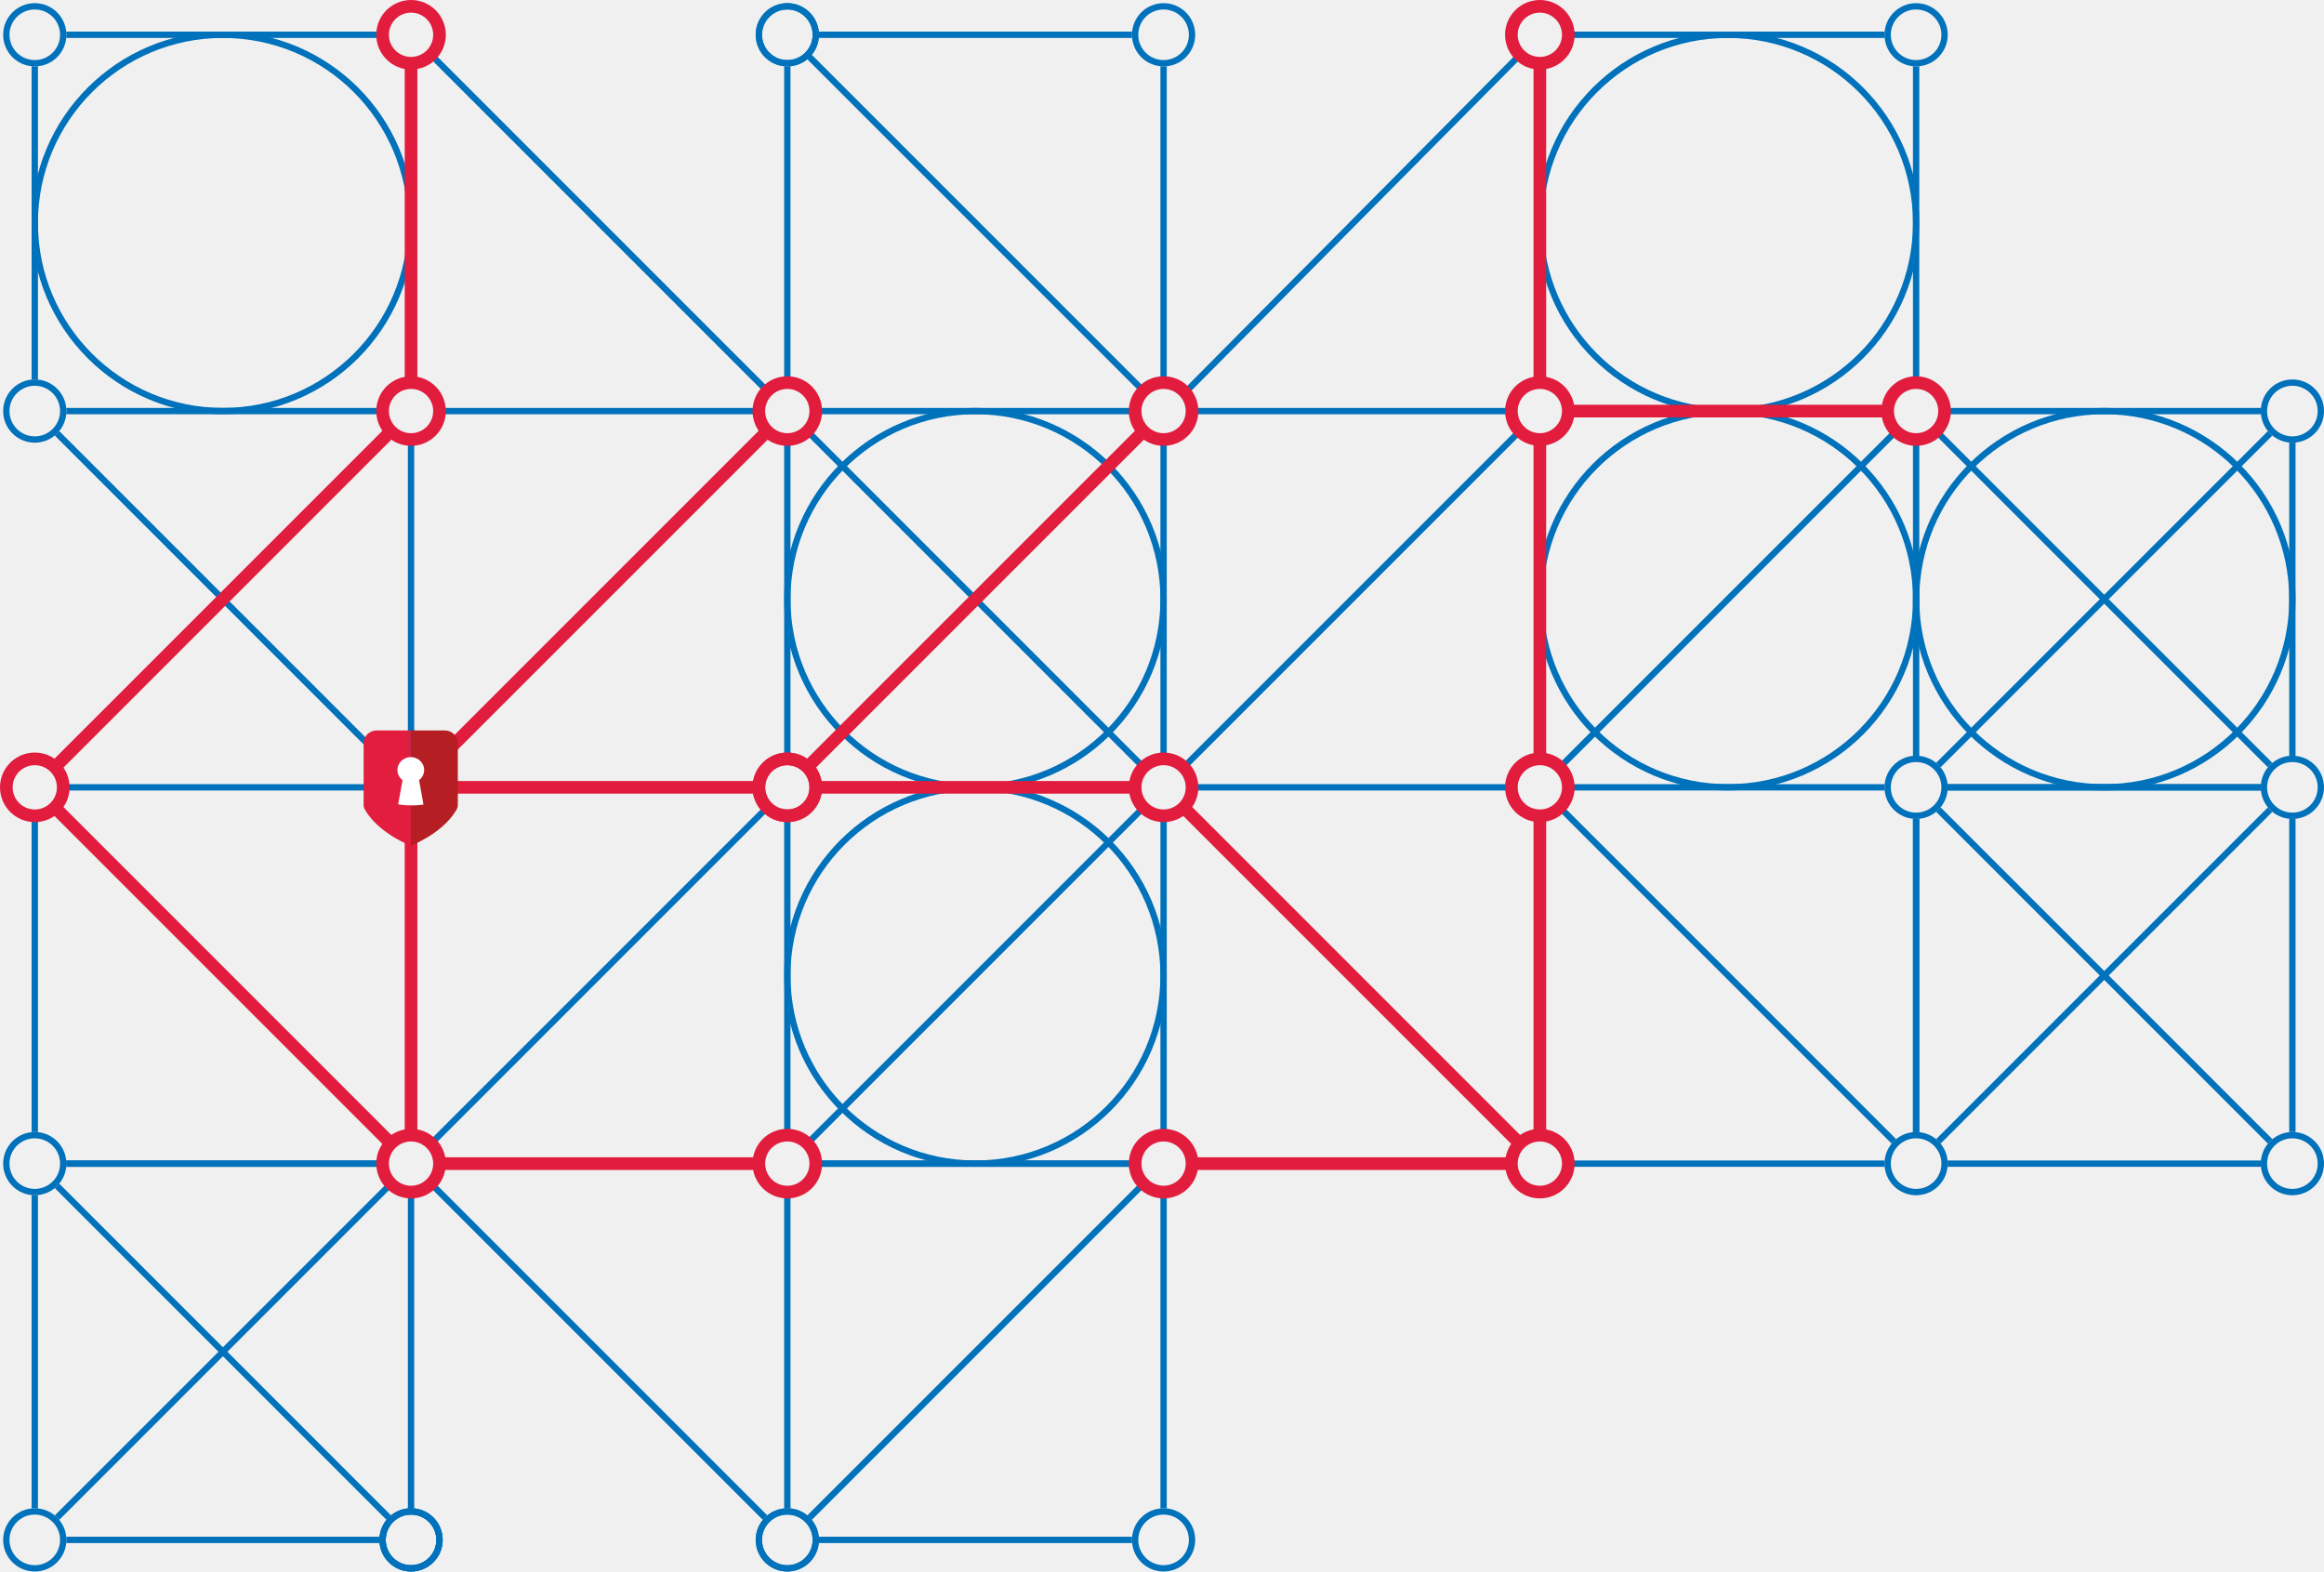
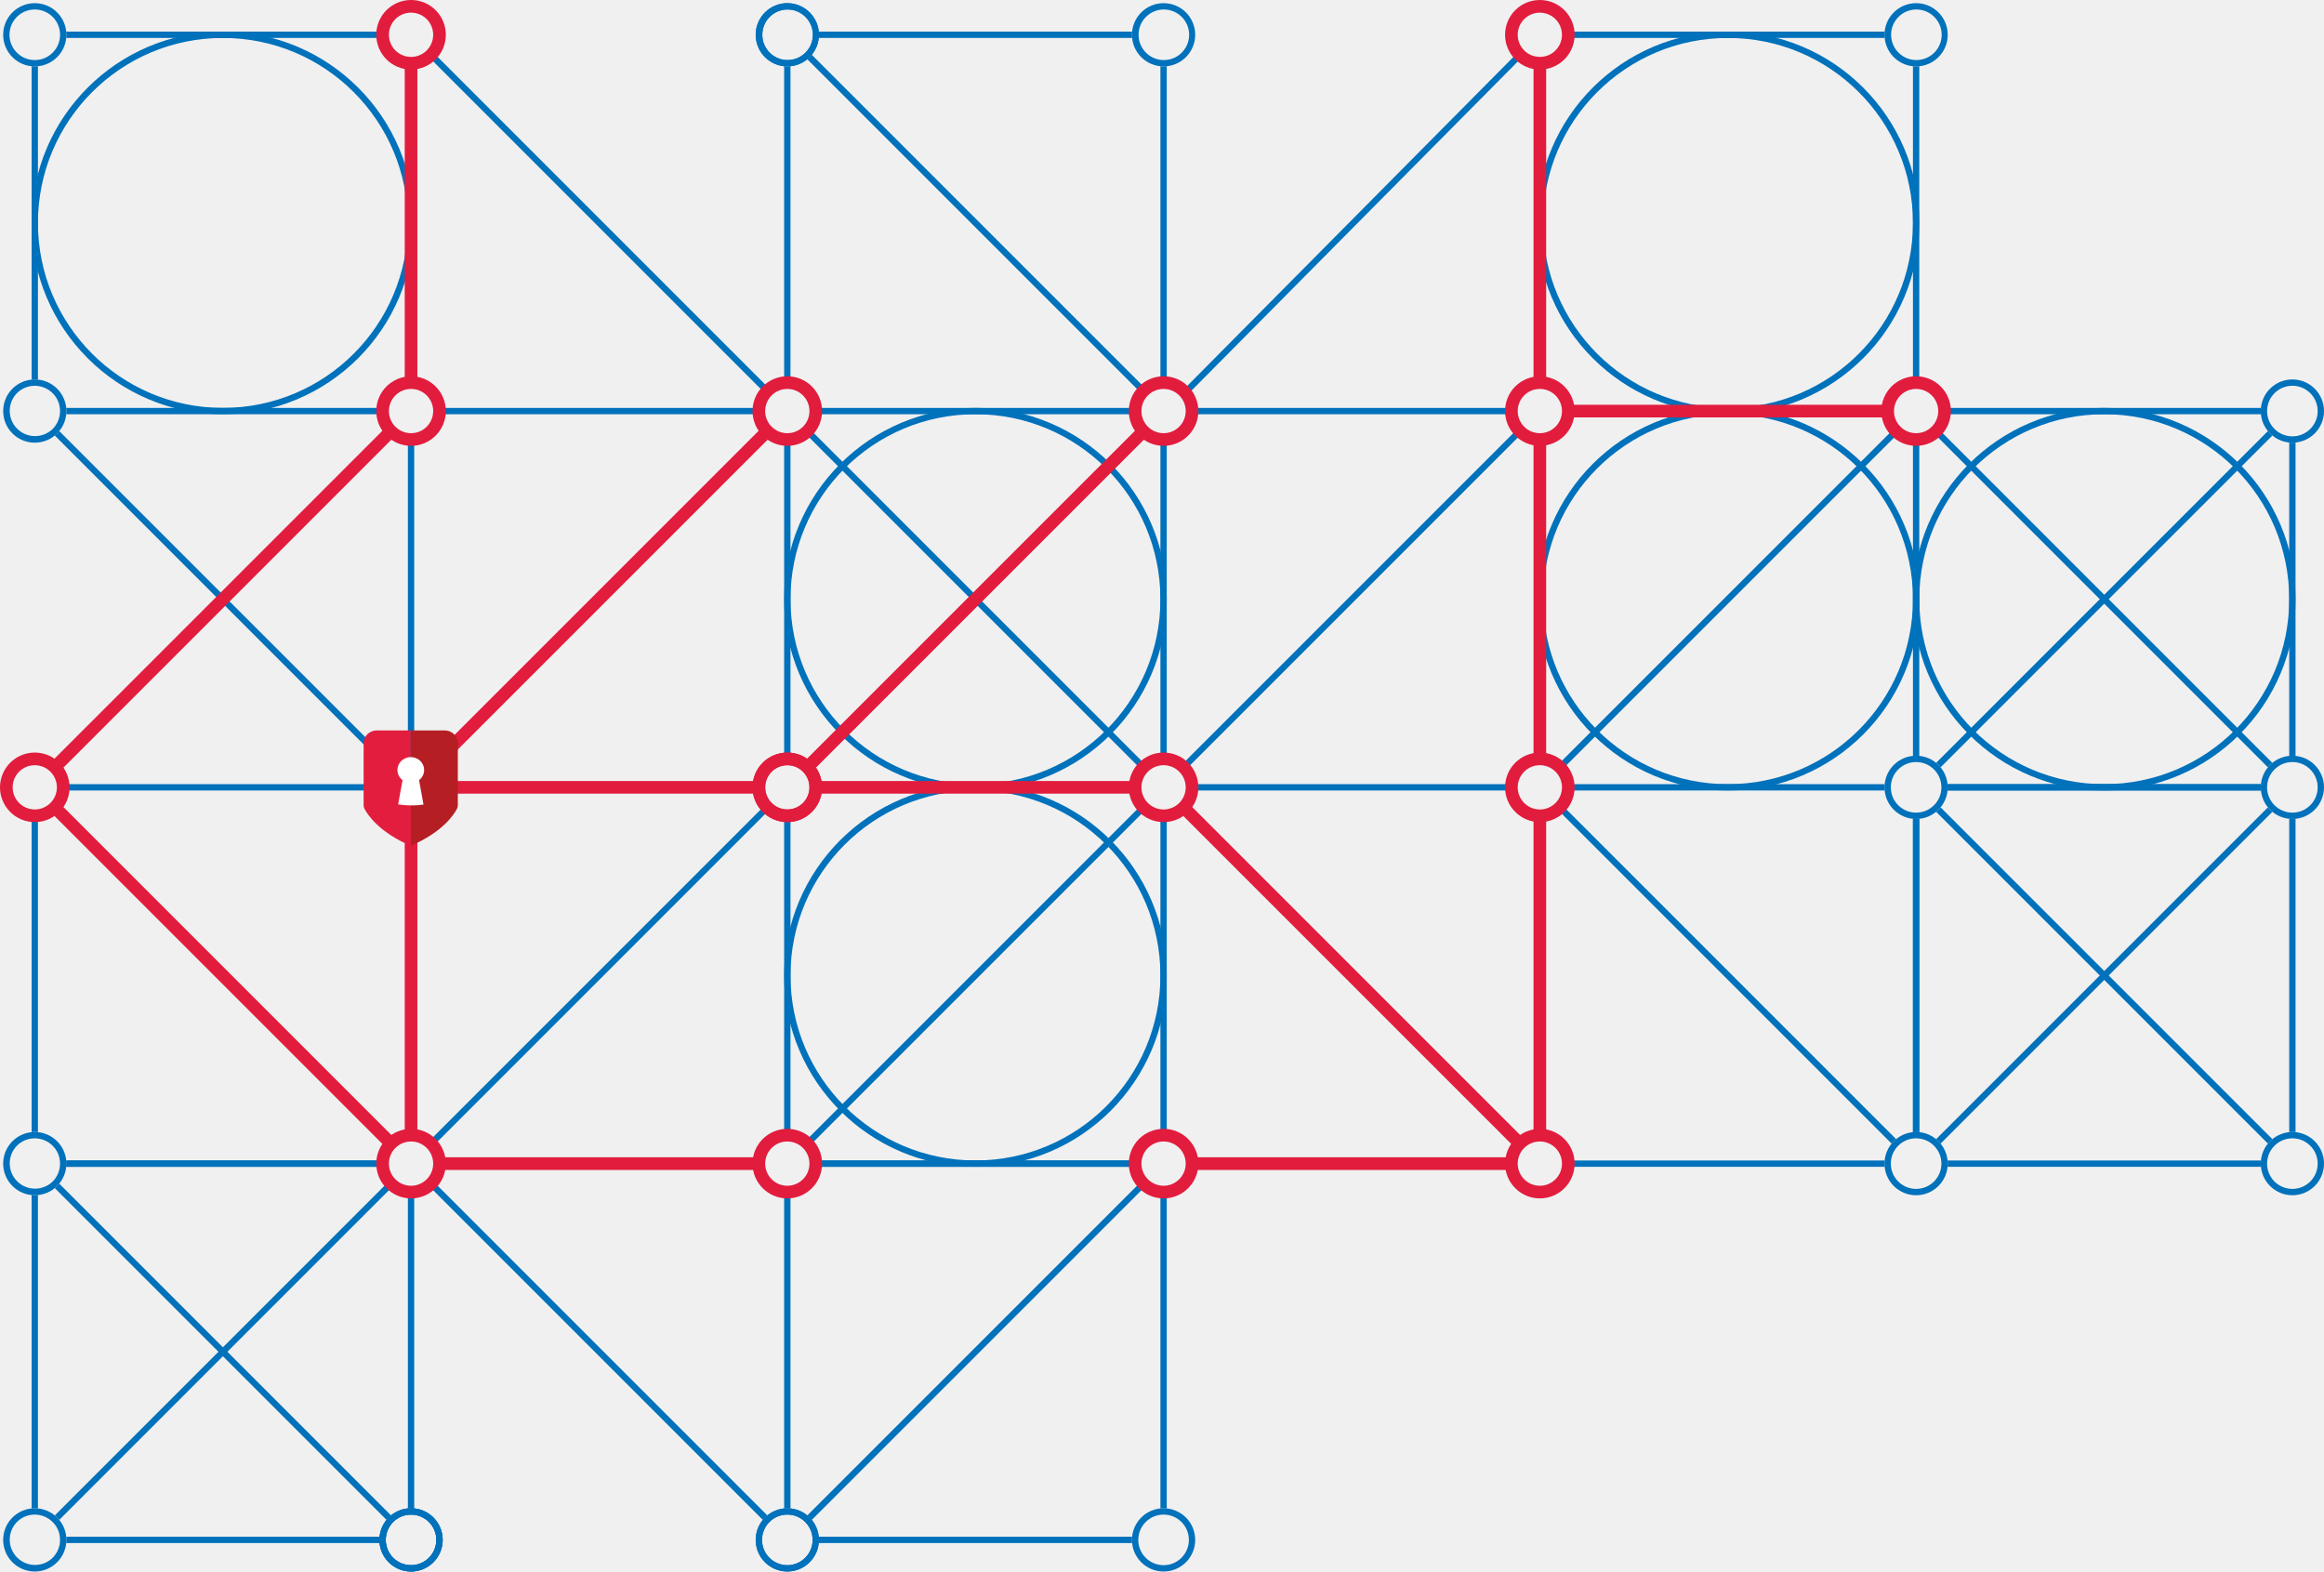
- <svg xmlns="http://www.w3.org/2000/svg" width="735" height="497">
-   <g fill="none">
-     <path d="M358 130c0 .338.017.671.05 1h-99.1a10.12 10.12 0 000-2h99.1c-.033.329-.05.662-.05 1zm11-109.05v99.1a10.12 10.12 0 00-2 0v-99.1a10.12 10.12 0 002 0zm-119 0v99.1a10.12 10.12 0 00-2 0v-99.1a10.12 10.12 0 002 0zM358.05 10a10.119 10.119 0 000 2h-99.1a10.12 10.12 0 000-2h99.1zM596 130c0 .338.017.671.05 1h-99.1a10.12 10.12 0 000-2h99.1c-.033.329-.05.662-.05 1zm11-109.05v99.1a10.12 10.12 0 00-2 0v-99.1a10.12 10.12 0 002 0zm-119 0v99.1a10.12 10.12 0 00-2 0v-99.1a10.12 10.12 0 002 0zM596.05 10a10.119 10.119 0 000 2h-99.1a10.12 10.12 0 000-2h99.1zm-99.1 357h99.1a10.12 10.12 0 000 2h-99.1a10.12 10.12 0 000-2zM488 258.95v99.1a10.12 10.12 0 00-2 0v-99.1a10.119 10.119 0 002 0zm119.001 0v99.1a10.12 10.12 0 00-2.001 0v-99.1a10.12 10.12 0 002.001 0zM596.05 248a10.119 10.119 0 000 2h-99.098a10.12 10.12 0 000-2h99.098zm-218.1 0h99.1l-.016.166-.008.1-.008.136a10.162 10.162 0 000 1.193l.004.07.012.169.015.166h-99.098a10.12 10.12 0 000-2zM369 139.95v99.1a10.12 10.12 0 00-2 0v-99.1a10.119 10.119 0 002 0zm119 0v99.1l-.026-.003-.119-.01-.08-.008-.18-.012A10.117 10.117 0 00487 239l-.28.003h-.01l-.132.006a10.101 10.101 0 00-.552.038l-.026.002v-99.098a10.12 10.12 0 002 0zM477.05 129a10.119 10.119 0 000 2h-99.1a10.12 10.12 0 000-2h99.1zM131 139.95V248h108.05a10.12 10.12 0 000 2H129V139.95l.06.006c.071.007.143.013.215.018l-.019-.003.114.01a10.108 10.108 0 00.63.019l.273-.005-.105.002h.054l.058-.002h.003l.16-.005.187-.01a10.077 10.077 0 00.312-.024l.058-.005zm119 0v99.1a10.12 10.12 0 00-2 0v-99.1a10.12 10.12 0 002 0zM239.05 129a10.119 10.119 0 000 2h-99.1l.005-.059.001-.008.01-.1v-.018l-.002.018.01-.108.006-.095a10.098 10.098 0 00-.024-1.57l-.005-.06h99.098zM120 487c0 .338.017.671.05 1h-99.1a10.12 10.12 0 000-2h99.1c-.033.329-.05.662-.05 1zm11-109.05v99.1a10.12 10.12 0 00-2 0v-99.1a10.12 10.12 0 002 0zm-119 0v99.1a10.12 10.12 0 00-2 0v-99.1a10.119 10.119 0 002 0zM120.05 367a10.119 10.119 0 000 2h-99.1a10.12 10.12 0 000-2h99.1z" fill="#0071BB" />
-     <path d="M120 368c0 .338.017.671.05 1h-99.1a10.12 10.12 0 000-2h99.1c-.033.329-.05.662-.05 1zm11-120v110.05a10.12 10.12 0 00-2 0V250H20.95a10.12 10.12 0 000-2H131zM12 258.95v99.1a10.12 10.12 0 00-2 0v-99.1a10.119 10.119 0 002 0zM358.05 367a10.12 10.12 0 000 2h-99.1a10.12 10.12 0 000-2h99.1zM250 258.95v99.1a10.12 10.12 0 00-2 0v-99.1a10.119 10.119 0 002 0zm119.001 0v99.1a10.12 10.12 0 00-2.001 0v-99.1a10.12 10.12 0 002.001 0zM358.05 248a10.119 10.119 0 000 2h-99.098a10.12 10.12 0 000-2h99.098z" fill="#0071BB" />
-     <path d="M358 487c0 .338.017.671.05 1h-99.1a10.12 10.12 0 000-2h99.1c-.033.329-.05.662-.05 1zm11.001-109.05v99.1a10.12 10.12 0 00-2.001 0v-99.1a10.12 10.12 0 002.001 0zm-119 0v99.1a10.12 10.12 0 00-2.002 0v-99.1a10.119 10.119 0 002.001 0zM358.048 367a10.119 10.119 0 000 2H258.95a10.12 10.12 0 000-2h99.098zm257.902 0h99.1a10.12 10.12 0 000 2h-99.1a10.12 10.12 0 000-2zm-9.782-108.003h.054l.058-.002h.003l.16-.005.187-.01a10.077 10.077 0 00.312-.024l.058-.005v99.098a10.12 10.12 0 00-2 0v-99.098l.06.005c.071.007.143.013.215.018l-.019-.003.114.01a10.108 10.108 0 00.63.019l.273-.005-.105.002zm119.833-.046v99.098a10.12 10.12 0 00-2.001 0v-99.098a10.12 10.12 0 002.001 0zm-110.027-9.226l.006-.095a10.098 10.098 0 00-.024-1.57l-.005-.06h99.098a10.119 10.119 0 000 2h-99.098l.004-.059.001-.008.01-.1v-.018l-.002.018.01-.108z" fill="#0071BB" />
-     <path d="M615.95 248h99.1a10.12 10.12 0 000 2h-99.1a10.12 10.12 0 000-2zM607 139.95v99.1a10.12 10.12 0 00-2 0v-99.1a10.119 10.119 0 002 0zm119 0v99.1a10.12 10.12 0 00-2 0v-99.1a10.12 10.12 0 002 0zM715.05 129a10.119 10.119 0 000 2h-99.1a10.12 10.12 0 000-2h99.1zM120 130c0 .338.017.671.05 1h-99.1a10.12 10.12 0 000-2h99.1c-.033.329-.05.662-.05 1zm11-109.05v99.1a10.12 10.12 0 00-2 0v-99.1a10.12 10.12 0 002 0zm-119 0v99.1a10.12 10.12 0 00-2 0v-99.1a10.12 10.12 0 002 0zM120.05 10a10.119 10.119 0 000 2h-99.1a10.12 10.12 0 000-2h99.1zm478.208 126.33c.423.517.897.99 1.414 1.414L494.743 242.672a10.06 10.06 0 00-1.413-1.414L598.258 136.33zm-119 0c.423.517.897.99 1.414 1.414L375.743 242.672a10.06 10.06 0 00-1.413-1.414L479.258 136.33zm-222.515-.001l104.929 104.928-.07.058a9.28 9.28 0 00-.213.182l.283-.24a10.054 10.054 0 00-1.357 1.344l-.058.07-104.928-104.928a10.06 10.06 0 001.414-1.414zM360.258 255.33c.423.517.897.99 1.414 1.414L256.743 361.672a10.06 10.06 0 00-1.413-1.414L360.258 255.33zm0 119c.423.517.897.99 1.414 1.414L256.743 480.672a10.06 10.06 0 00-1.413-1.414L360.258 374.33zm-222.515-.001l104.929 104.928a10.06 10.06 0 00-1.415 1.415L136.329 375.743a10.06 10.06 0 001.414-1.414zM241.258 255.33c.423.517.897.99 1.414 1.414L137.743 361.672a10.06 10.06 0 00-1.413-1.414L241.258 255.33zm-119 119c.423.517.897.99 1.414 1.414L18.743 480.672a10.06 10.06 0 00-1.413-1.414L122.258 374.33z" fill="#0071BB" />
-     <path d="M18.743 374.329l104.929 104.928a10.06 10.06 0 00-1.415 1.415L17.329 375.743a10.06 10.06 0 001.414-1.414zm0-238l111.964 111.964-1.414 1.414L17.329 137.743a10.06 10.06 0 001.414-1.414zm595 119l104.928 104.928c-.517.423-.99.897-1.414 1.414L612.33 256.743a10.06 10.06 0 001.414-1.414zm-119 0l104.928 104.928c-.517.423-.99.897-1.414 1.414L493.33 256.743a10.06 10.06 0 001.414-1.414z" fill="#0071BB" />
-     <path d="M717.258 255.33c.423.517.897.99 1.414 1.414L613.743 361.672a10.06 10.06 0 00-1.413-1.414L717.258 255.33zM613.743 136.329l104.929 104.928a10.06 10.06 0 00-1.415 1.415L612.329 137.743a10.06 10.06 0 001.414-1.414z" fill="#0071BB" />
-     <path d="M717.258 136.33c.423.517.897.99 1.414 1.414L613.743 242.672a10.06 10.06 0 00-1.413-1.414L717.258 136.33zM137.743 17.329l104.929 104.928a10.06 10.06 0 00-1.415 1.415L136.329 18.743a10.06 10.06 0 001.414-1.414zm119 0l104.929 104.928a10.06 10.06 0 00-1.415 1.415L255.329 18.743a10.06 10.06 0 001.414-1.414zm222.542.034c.425.515.901.987 1.42 1.407L376.153 124.208a10.055 10.055 0 00-1.32-1.51L479.284 17.363z" fill="#0071BB" />
-     <path d="M606 239c-5.523 0-10 4.477-10 10s4.477 10 10 10 10-4.477 10-10-4.477-10-10-10zm0 2a8 8 0 110 16 8 8 0 010-16zm0 117c-5.523 0-10 4.477-10 10s4.477 10 10 10 10-4.477 10-10-4.477-10-10-10zm0 2a8 8 0 110 16 8 8 0 010-16zm119-121c-5.523 0-10 4.477-10 10s4.477 10 10 10 10-4.477 10-10-4.477-10-10-10zm0 2a8 8 0 110 16 8 8 0 010-16zm0 117c-5.523 0-10 4.477-10 10s4.477 10 10 10 10-4.477 10-10-4.477-10-10-10zm0 2a8 8 0 110 16 8 8 0 010-16zm0-240c-5.523 0-10 4.477-10 10s4.477 10 10 10 10-4.477 10-10-4.477-10-10-10zm0 2a8 8 0 110 16 8 8 0 010-16zM606 1c-5.523 0-10 4.477-10 10s4.477 10 10 10 10-4.477 10-10-4.477-10-10-10zm0 2a8 8 0 110 16 8 8 0 010-16zM249 1c-5.523 0-10 4.477-10 10s4.477 10 10 10 10-4.477 10-10-4.477-10-10-10zm0 2a8 8 0 110 16 8 8 0 010-16zm119-2c-5.523 0-10 4.477-10 10s4.477 10 10 10 10-4.477 10-10-4.477-10-10-10zm0 2a8 8 0 110 16 8 8 0 010-16zM249 477c-5.523 0-10 4.477-10 10s4.477 10 10 10 10-4.477 10-10-4.477-10-10-10zm0 2a8 8 0 110 16 8 8 0 010-16zm119-2c-5.523 0-10 4.477-10 10s4.477 10 10 10 10-4.477 10-10-4.477-10-10-10zm0 2a8 8 0 110 16 8 8 0 010-16zm-357-2c-5.523 0-10 4.477-10 10s4.477 10 10 10 10-4.477 10-10-4.477-10-10-10zm0 2a8 8 0 110 16 8 8 0 010-16zm0-121c-5.523 0-10 4.477-10 10s4.477 10 10 10 10-4.477 10-10-4.477-10-10-10zm0 2a8 8 0 110 16 8 8 0 010-16zm0-240c-5.523 0-10 4.477-10 10s4.477 10 10 10 10-4.477 10-10-4.477-10-10-10zm0 2a8 8 0 110 16 8 8 0 010-16zM11 1C5.477 1 1 5.477 1 11s4.477 10 10 10 10-4.477 10-10S16.523 1 11 1zm0 2a8 8 0 110 16 8 8 0 010-16zm119 474c-5.523 0-10 4.477-10 10s4.477 10 10 10 10-4.477 10-10-4.477-10-10-10zm0 2a8 8 0 110 16 8 8 0 010-16zM70.5 10C37.087 10 10 37.087 10 70.5S37.087 131 70.5 131 131 103.913 131 70.5 103.913 10 70.5 10zm0 2c32.309 0 58.5 26.191 58.5 58.5S102.809 129 70.5 129 12 102.809 12 70.5 38.191 12 70.5 12zm238 117c-33.413 0-60.5 27.087-60.5 60.5s27.087 60.5 60.5 60.5 60.5-27.087 60.5-60.5-27.087-60.5-60.5-60.5zm0 2c32.309 0 58.5 26.191 58.5 58.5S340.809 248 308.5 248 250 221.809 250 189.5s26.191-58.5 58.5-58.5z" fill="#0071BB" />
-     <path d="M308.5 248c-33.413 0-60.5 27.087-60.5 60.5s27.087 60.5 60.5 60.5 60.5-27.087 60.5-60.5-27.087-60.5-60.5-60.5zm0 2c32.309 0 58.5 26.191 58.5 58.5S340.809 367 308.5 367 250 340.809 250 308.5s26.191-58.5 58.5-58.5zm238-121c-33.413 0-60.5 27.087-60.5 60.5s27.087 60.5 60.5 60.5 60.5-27.087 60.5-60.5-27.087-60.5-60.5-60.5zm0 2c32.309 0 58.5 26.191 58.5 58.5S578.809 248 546.5 248 488 221.809 488 189.5s26.191-58.5 58.5-58.5z" fill="#0071BB" />
-     <path d="M665.5 129c-33.413 0-60.5 27.087-60.5 60.5s27.087 60.5 60.5 60.5 60.5-27.087 60.5-60.5-27.087-60.5-60.5-60.5zm0 2c32.309 0 58.5 26.191 58.5 58.5S697.809 248 665.5 248 607 221.809 607 189.5s26.191-58.5 58.5-58.5zm-119-121C513.087 10 486 37.087 486 70.5s27.087 60.5 60.5 60.5S607 103.913 607 70.5 579.913 10 546.5 10zm0 2c32.309 0 58.5 26.191 58.5 58.5S578.809 129 546.5 129 488 102.809 488 70.5 514.191 12 546.5 12z" fill="#0071BB" />
-     <path d="M376.344 254.514l105.14 105.143a10.054 10.054 0 00-2.827 2.828L373.514 257.344a10.054 10.054 0 002.83-2.83zM239 249c0 .685.069 1.354.2 2H130v-4h109.2c-.131.646-.2 1.315-.2 2zm119.2-2a10.046 10.046 0 000 4h-99.4a10.046 10.046 0 000-4h99.4zm1.458-111.484a10.054 10.054 0 002.828 2.827L257.344 243.487a10.055 10.055 0 00-2.829-2.83l105.143-105.14z" fill="#E21C3D" />
-     <path d="M243.486 138.343L131.414 250.414l-2.828-2.828 112.072-112.07a10.054 10.054 0 002.828 2.827zm-121.828-2.827a10.054 10.054 0 002.828 2.827L19.344 243.487a10.054 10.054 0 00-2.829-2.83l105.143-105.14zM19.344 254.514l105.142 105.143a10.054 10.054 0 00-2.83 2.829L16.515 257.344a10.054 10.054 0 002.83-2.83z" fill="#E21C3D" />
-     <path d="M132 249v109.2a10.046 10.046 0 00-4 0V249h4zm107.2 117a10.046 10.046 0 000 4h-99.4a10.046 10.046 0 000-4h99.4zm238 0a10.046 10.046 0 000 4h-99.4a10.046 10.046 0 000-4h99.4zM489 258.8v99.4a10.046 10.046 0 00-4 0v-99.4a10.046 10.046 0 004 0zm0-119v99.4a10.046 10.046 0 00-4 0v-99.4a10.046 10.046 0 004 0zm0-119v99.4a10.046 10.046 0 00-4 0V20.8a10.046 10.046 0 004 0zM596 130c0 .685.069 1.354.2 2h-99.4a10.046 10.046 0 000-4h99.4c-.131.646-.2 1.315-.2 2zM132 20.8v99.4a10.046 10.046 0 00-4 0V20.8a10.046 10.046 0 004 0z" fill="#E21C3D" />
-     <path d="M130 0c-6.075 0-11 4.925-11 11s4.925 11 11 11 11-4.925 11-11-4.925-11-11-11zm0 4a7 7 0 110 14 7 7 0 010-14zm0 115c-6.075 0-11 4.925-11 11s4.925 11 11 11 11-4.925 11-11-4.925-11-11-11zm0 4a7 7 0 110 14 7 7 0 010-14zM11 238c-6.075 0-11 4.925-11 11s4.925 11 11 11 11-4.925 11-11-4.925-11-11-11zm0 4a7 7 0 110 14 7 7 0 010-14zm476-4c-6.075 0-11 4.925-11 11s4.925 11 11 11 11-4.925 11-11-4.925-11-11-11zm0 4a7 7 0 110 14 7 7 0 010-14zm0 115c-6.075 0-11 4.925-11 11s4.925 11 11 11 11-4.925 11-11-4.925-11-11-11zm0 4a7 7 0 110 14 7 7 0 010-14zM368 238c-6.075 0-11 4.925-11 11s4.925 11 11 11 11-4.925 11-11-4.925-11-11-11zm0 4a7 7 0 110 14 7 7 0 010-14zm0 115c-6.075 0-11 4.925-11 11s4.925 11 11 11 11-4.925 11-11-4.925-11-11-11zm0 4a7 7 0 110 14 7 7 0 010-14zm-238-4c-6.075 0-11 4.925-11 11s4.925 11 11 11 11-4.925 11-11-4.925-11-11-11zm0 4a7 7 0 110 14 7 7 0 010-14zm119-4c-6.075 0-11 4.925-11 11s4.925 11 11 11 11-4.925 11-11-4.925-11-11-11zm0 4a7 7 0 110 14 7 7 0 010-14zm0-123c-6.075 0-11 4.925-11 11s4.925 11 11 11 11-4.925 11-11-4.925-11-11-11zm0 4a7 7 0 110 14 7 7 0 010-14zm238-123c-6.075 0-11 4.925-11 11s4.925 11 11 11 11-4.925 11-11-4.925-11-11-11zm0 4a7 7 0 110 14 7 7 0 010-14zm-119-4c-6.075 0-11 4.925-11 11s4.925 11 11 11 11-4.925 11-11-4.925-11-11-11zm0 4a7 7 0 110 14 7 7 0 010-14zm-119-4c-6.075 0-11 4.925-11 11s4.925 11 11 11 11-4.925 11-11-4.925-11-11-11zm0 4a7 7 0 110 14 7 7 0 010-14zm357-4c-6.075 0-11 4.925-11 11s4.925 11 11 11 11-4.925 11-11-4.925-11-11-11zm0 4a7 7 0 110 14 7 7 0 010-14zM487 0c-6.075 0-11 4.925-11 11s4.925 11 11 11 11-4.925 11-11-4.925-11-11-11zm0 4a7 7 0 110 14 7 7 0 010-14z" fill="#E21C3D" />
-     <path d="M140.628 231h-10.736v36.482c10.186-4.343 13.747-9.972 14.648-11.727.17-.335.256-.704.253-1.077v-19.665a3.94 3.94 0 00-1.22-2.838 4.246 4.246 0 00-2.945-1.175z" fill="#B51E23" />
-     <path d="M119.165 231c-2.3 0-4.165 1.797-4.165 4.013v19.665c-.003.373.083.742.252 1.077.902 1.738 4.508 7.41 14.64 11.727V231h-10.727z" fill="#E21D3E" />
-     <path d="M132.533 246.722c1.416-1.074 1.97-2.894 1.381-4.535-.59-1.64-2.193-2.74-3.995-2.74s-3.406 1.1-3.995 2.74c-.59 1.641-.035 3.461 1.38 4.535-.468 2.554-.93 5.107-1.388 7.661a24.47 24.47 0 003.976.33 24.206 24.206 0 004.038-.26c-.468-2.606-.901-5.16-1.397-7.731z" fill="#FFF" />
-     <path d="M130 477c-5.523 0-10 4.477-10 10s4.477 10 10 10 10-4.477 10-10-4.477-10-10-10zm0 2a8 8 0 110 16 8 8 0 010-16zm119-2c-5.523 0-10 4.477-10 10s4.477 10 10 10 10-4.477 10-10-4.477-10-10-10zm0 2a8 8 0 110 16 8 8 0 010-16zm0-478c-5.523 0-10 4.477-10 10s4.477 10 10 10 10-4.477 10-10-4.477-10-10-10zm0 2a8 8 0 110 16 8 8 0 010-16z" fill="#0071BB" />
-     <path d="M249 238c-6.075 0-11 4.925-11 11s4.925 11 11 11 11-4.925 11-11-4.925-11-11-11zm0 4a7 7 0 110 14 7 7 0 010-14z" fill="#E21C3D" />
-     <path d="M130 477c-5.523 0-10 4.477-10 10s4.477 10 10 10 10-4.477 10-10-4.477-10-10-10zm0 2a8 8 0 110 16 8 8 0 010-16z" fill="#0071BB" />
-   </g>
+ <svg xmlns="http://www.w3.org/2000/svg" width="735" height="497" viewBox="0 0 735 497" fill="none">
+   <path d="M358 130c0 .338.017.671.05 1h-99.1c.066-.665.066-1.335 0-2h99.1c-.033.329-.05.662-.05 1zm11-109.05v99.1a10.126 10.126 0 00-2 0v-99.1c.665.066 1.335.066 2 0zm-119 0v99.1a10.126 10.126 0 00-2 0v-99.1c.665.066 1.335.066 2 0zM358.05 10a10.126 10.126 0 000 2h-99.1c.066-.665.066-1.335 0-2h99.1zM596 130c0 .338.017.671.05 1h-99.1c.066-.665.066-1.335 0-2h99.1c-.033.329-.05.662-.05 1zm11-109.05v99.1a10.126 10.126 0 00-2 0v-99.1c.665.066 1.335.066 2 0zm-119 0v99.1a10.126 10.126 0 00-2 0v-99.1c.665.066 1.335.066 2 0zM596.05 10a10.126 10.126 0 000 2h-99.1c.066-.665.066-1.335 0-2h99.1zm-99.1 357h99.1a10.126 10.126 0 000 2h-99.1c.066-.665.066-1.335 0-2zM488 258.95v99.1a10.126 10.126 0 00-2 0v-99.1c.665.066 1.335.066 2 0zm119.001 0v99.1a10.136 10.136 0 00-2.001 0v-99.1c.665.066 1.336.066 2.001 0zM596.05 248a10.126 10.126 0 000 2h-99.098c.066-.665.066-1.335 0-2h99.098zm-218.1 0h99.1l-.016.166-.008.1-.008.136c-.023.397-.023.796 0 1.193l.004.07.012.169.015.166h-99.098c.066-.665.066-1.335 0-2h-.001zM369 139.95v99.1a10.126 10.126 0 00-2 0v-99.1c.665.066 1.335.066 2 0zm119 0v99.1l-.026-.003-.119-.01-.08-.008-.18-.012A9.848 9.848 0 00487 239l-.28.003h-.01l-.132.006c-.184.008-.368.02-.552.038l-.026.002v-99.098c.665.066 1.335.066 2 0v-.001zM477.05 129a10.126 10.126 0 000 2h-99.1c.066-.665.066-1.335 0-2h99.1zM131 139.95V248h108.05a10.126 10.126 0 000 2H129V139.95l.06.006c.071.007.143.013.215.018l-.019-.003.114.01c.21.013.42.019.63.019l.273-.005-.105.002h.054l.058-.002h.003l.16-.005.187-.01c.104-.006.208-.014.312-.024l.058-.005v-.001zm119 0v99.1a10.126 10.126 0 00-2 0v-99.1c.665.066 1.335.066 2 0zM239.05 129a10.126 10.126 0 000 2h-99.1l.005-.059.001-.008.01-.1v-.018l-.002.018.01-.108.006-.095c.033-.523.025-1.048-.024-1.57l-.005-.06h99.099zM120 487c0 .338.017.671.05 1h-99.1c.066-.665.066-1.335 0-2h99.1c-.033.329-.05.662-.05 1zm11-109.05v99.1a10.126 10.126 0 00-2 0v-99.1c.665.066 1.335.066 2 0zm-119 0v99.1a10.126 10.126 0 00-2 0v-99.1c.665.066 1.335.066 2 0zM120.05 367a10.126 10.126 0 000 2h-99.1c.066-.665.066-1.335 0-2h99.1z" fill="#0071BB" />
+   <path d="M120 368c0 .338.017.671.05 1h-99.1c.066-.665.066-1.335 0-2h99.1c-.033.329-.05.662-.05 1zm11-120v110.05a10.126 10.126 0 00-2 0V250H20.95c.066-.665.066-1.335 0-2H131zM12 258.95v99.1a10.126 10.126 0 00-2 0v-99.1c.665.066 1.335.066 2 0zM358.05 367a10.126 10.126 0 000 2h-99.1c.066-.665.066-1.335 0-2h99.1zM250 258.95v99.1a10.126 10.126 0 00-2 0v-99.1c.665.066 1.335.066 2 0zm119.001 0v99.1a10.136 10.136 0 00-2.001 0v-99.1c.665.066 1.336.066 2.001 0zM358.05 248a10.126 10.126 0 000 2h-99.098c.066-.665.066-1.335 0-2h99.098z" fill="#0071BB" />
+   <path d="M358 487c0 .338.017.671.05 1h-99.1c.066-.665.066-1.335 0-2h99.1c-.033.329-.05.662-.05 1zm11.001-109.05v99.1a10.136 10.136 0 00-2.001 0v-99.1c.665.066 1.336.066 2.001 0zm-119 0v99.1a10.146 10.146 0 00-2.002 0v-99.1c.665.066 1.336.066 2.001 0h.001zM358.048 367a10.126 10.126 0 000 2H258.95c.066-.665.066-1.335 0-2h99.098zm257.902 0h99.1a10.126 10.126 0 000 2h-99.1c.066-.665.066-1.335 0-2zm-9.782-108.003h.054l.058-.002h.003l.16-.005.187-.01c.104-.006.208-.014.312-.024l.058-.005v99.098a10.126 10.126 0 00-2 0v-99.098l.06.005c.071.007.143.013.215.018l-.019-.003.114.01c.21.013.42.019.63.019l.273-.005-.105.002zm119.833-.046v99.098a10.136 10.136 0 00-2.001 0v-99.098c.665.066 1.336.066 2.001 0zm-110.027-9.226l.006-.095c.033-.523.025-1.048-.024-1.57l-.005-.06h99.098a10.126 10.126 0 000 2h-99.098l.004-.059.001-.008.01-.1v-.018l-.002.018.01-.108z" fill="#0071BB" />
+   <path d="M615.95 248h99.1a10.126 10.126 0 000 2h-99.1c.066-.665.066-1.335 0-2zM607 139.95v99.1a10.126 10.126 0 00-2 0v-99.1c.665.066 1.335.066 2 0zm119 0v99.1a10.126 10.126 0 00-2 0v-99.1c.665.066 1.335.066 2 0zM715.05 129a10.126 10.126 0 000 2h-99.1c.066-.665.066-1.335 0-2h99.1zM120 130c0 .338.017.671.05 1h-99.1c.066-.665.066-1.335 0-2h99.1c-.033.329-.05.662-.05 1zm11-109.05v99.1a10.126 10.126 0 00-2 0v-99.1c.665.066 1.335.066 2 0zm-119 0v99.1a10.126 10.126 0 00-2 0v-99.1c.665.066 1.335.066 2 0zM120.05 10a10.126 10.126 0 000 2h-99.1c.066-.665.066-1.335 0-2h99.1zm478.208 126.33c.423.517.897.99 1.414 1.414L494.743 242.672a10.045 10.045 0 00-1.413-1.414L598.258 136.33zm-119 0c.423.517.897.99 1.414 1.414L375.743 242.672a10.045 10.045 0 00-1.413-1.414L479.258 136.33zm-222.515-.001l104.929 104.928-.07.058a9.28 9.28 0 00-.213.182l.283-.24c-.494.404-.948.854-1.357 1.344l-.058.07-104.928-104.928c.517-.423.991-.897 1.414-1.414zM360.258 255.33c.423.517.897.99 1.414 1.414L256.743 361.672a10.045 10.045 0 00-1.413-1.414L360.258 255.33zm0 119c.423.517.897.99 1.414 1.414L256.743 480.672a10.045 10.045 0 00-1.413-1.414L360.258 374.33zm-222.515-.001l104.929 104.928a9.96 9.96 0 00-1.415 1.415L136.329 375.743c.517-.423.991-.897 1.414-1.414zM241.258 255.33c.423.517.897.99 1.414 1.414L137.743 361.672a10.045 10.045 0 00-1.413-1.414L241.258 255.33zm-119 119c.423.517.897.99 1.414 1.414L18.743 480.672a10.05 10.05 0 00-1.413-1.414L122.258 374.33z" fill="#0071BB" />
+   <path d="M18.743 374.329l104.929 104.928a9.96 9.96 0 00-1.415 1.415L17.329 375.743c.517-.423.99-.897 1.414-1.414zm0-238l111.964 111.964-1.414 1.414L17.329 137.743c.517-.423.99-.897 1.414-1.414zm595 119l104.928 104.928c-.517.423-.99.897-1.414 1.414L612.33 256.743c.517-.423.991-.897 1.414-1.414h-.001zm-119 0l104.928 104.928c-.517.423-.99.897-1.414 1.414L493.33 256.743c.517-.423.991-.897 1.414-1.414h-.001z" fill="#0071BB" />
+   <path d="M717.258 255.33c.423.517.897.99 1.414 1.414L613.743 361.672a10.045 10.045 0 00-1.413-1.414L717.258 255.33zM613.743 136.329l104.929 104.928c-.517.423-.991.897-1.415 1.415L612.329 137.743c.517-.423.991-.897 1.414-1.414z" fill="#0071BB" />
+   <path d="M717.258 136.33c.423.517.897.99 1.414 1.414L613.743 242.672a10.045 10.045 0 00-1.413-1.414L717.258 136.33zM137.743 17.329l104.929 104.928a9.96 9.96 0 00-1.415 1.415L136.329 18.743c.517-.423.991-.897 1.414-1.414zm119 0l104.929 104.928a9.96 9.96 0 00-1.415 1.415L255.329 18.743c.517-.423.991-.897 1.414-1.414zm222.542.034c.425.515.901.987 1.42 1.407L376.153 124.208a10.09 10.09 0 00-1.32-1.51L479.284 17.363h.001z" fill="#0071BB" />
+   <path d="M606 239c-5.523 0-10 4.477-10 10s4.477 10 10 10 10-4.477 10-10-4.477-10-10-10zm0 2a8 8 0 110 16 8 8 0 010-16zm0 117c-5.523 0-10 4.477-10 10s4.477 10 10 10 10-4.477 10-10-4.477-10-10-10zm0 2a8 8 0 110 16 8 8 0 010-16zm119-121c-5.523 0-10 4.477-10 10s4.477 10 10 10 10-4.477 10-10-4.477-10-10-10zm0 2a8 8 0 110 16 8 8 0 010-16zm0 117c-5.523 0-10 4.477-10 10s4.477 10 10 10 10-4.477 10-10-4.477-10-10-10zm0 2a8 8 0 110 16 8 8 0 010-16zm0-240c-5.523 0-10 4.477-10 10s4.477 10 10 10 10-4.477 10-10-4.477-10-10-10zm0 2a8 8 0 110 16 8 8 0 010-16zM606 1c-5.523 0-10 4.477-10 10s4.477 10 10 10 10-4.477 10-10-4.477-10-10-10zm0 2a8 8 0 110 15.999A8 8 0 01606 3zM249 1c-5.523 0-10 4.477-10 10s4.477 10 10 10 10-4.477 10-10-4.477-10-10-10zm0 2a8 8 0 110 15.999A8 8 0 01249 3zm119-2c-5.523 0-10 4.477-10 10s4.477 10 10 10 10-4.477 10-10-4.477-10-10-10zm0 2a8 8 0 110 15.999A8 8 0 01368 3zM249 477c-5.523 0-10 4.477-10 10s4.477 10 10 10 10-4.477 10-10-4.477-10-10-10zm0 2a8 8 0 110 16 8 8 0 010-16zm119-2c-5.523 0-10 4.477-10 10s4.477 10 10 10 10-4.477 10-10-4.477-10-10-10zm0 2a8 8 0 110 16 8 8 0 010-16zm-357-2c-5.523 0-10 4.477-10 10s4.477 10 10 10 10-4.477 10-10-4.477-10-10-10zm0 2a8.001 8.001 0 015.657 13.657 8.001 8.001 0 01-11.314-11.314A8.001 8.001 0 0111 479zm0-121c-5.523 0-10 4.477-10 10s4.477 10 10 10 10-4.477 10-10-4.477-10-10-10zm0 2a8.001 8.001 0 015.657 13.657 8.001 8.001 0 01-11.314-11.314A8.001 8.001 0 0111 360zm0-240c-5.523 0-10 4.477-10 10s4.477 10 10 10 10-4.477 10-10-4.477-10-10-10zm0 2a8.001 8.001 0 015.657 13.657 8.001 8.001 0 01-11.314-11.314A8.001 8.001 0 0111 122zM11 1C5.477 1 1 5.477 1 11s4.477 10 10 10 10-4.477 10-10S16.523 1 11 1zm0 2a8 8 0 110 16 8 8 0 010-16zm119 474c-5.523 0-10 4.477-10 10s4.477 10 10 10 10-4.477 10-10-4.477-10-10-10zm0 2a8 8 0 110 16 8 8 0 010-16zM70.5 10C37.087 10 10 37.087 10 70.5S37.087 131 70.5 131 131 103.913 131 70.5 103.913 10 70.5 10zm0 2c32.309 0 58.5 26.191 58.5 58.5S102.809 129 70.5 129 12 102.809 12 70.5 38.191 12 70.5 12zm238 117c-33.413 0-60.5 27.087-60.5 60.5s27.087 60.5 60.5 60.5 60.5-27.087 60.5-60.5-27.087-60.5-60.5-60.5zm0 2c32.309 0 58.5 26.191 58.5 58.5S340.809 248 308.5 248 250 221.809 250 189.5s26.191-58.5 58.5-58.5z" fill="#0071BB" />
+   <path d="M308.5 248c-33.413 0-60.5 27.087-60.5 60.5s27.087 60.5 60.5 60.5 60.5-27.087 60.5-60.5-27.087-60.5-60.5-60.5zm0 2c32.309 0 58.5 26.191 58.5 58.5S340.809 367 308.5 367 250 340.809 250 308.5s26.191-58.5 58.5-58.5zm238-121c-33.413 0-60.5 27.087-60.5 60.5s27.087 60.5 60.5 60.5 60.5-27.087 60.5-60.5-27.087-60.5-60.5-60.5zm0 2c32.309 0 58.5 26.191 58.5 58.5S578.809 248 546.5 248 488 221.809 488 189.5s26.191-58.5 58.5-58.5z" fill="#0071BB" />
+   <path d="M665.5 129c-33.413 0-60.5 27.087-60.5 60.5s27.087 60.5 60.5 60.5 60.5-27.087 60.5-60.5-27.087-60.5-60.5-60.5zm0 2c32.309 0 58.5 26.191 58.5 58.5S697.809 248 665.5 248 607 221.809 607 189.5s26.191-58.5 58.5-58.5zm-119-121C513.087 10 486 37.087 486 70.5s27.087 60.5 60.5 60.5S607 103.913 607 70.5 579.913 10 546.5 10zm0 2c32.309 0 58.5 26.191 58.5 58.5S578.809 129 546.5 129 488 102.809 488 70.5 514.191 12 546.5 12z" fill="#0071BB" />
+   <path d="M376.344 254.514l105.14 105.143a10.057 10.057 0 00-2.827 2.828L373.514 257.344a10.062 10.062 0 002.83-2.83zM239 249c0 .685.069 1.354.2 2H130v-4h109.2c-.131.646-.2 1.315-.2 2zm119.2-2a10.05 10.05 0 000 4h-99.4a10.05 10.05 0 000-4h99.4zm1.458-111.484a10.057 10.057 0 002.828 2.827L257.344 243.487a10.059 10.059 0 00-2.829-2.83l105.143-105.14v-.001z" fill="#E21C3D" />
+   <path d="M243.486 138.343L131.414 250.414l-2.828-2.828 112.072-112.07a10.057 10.057 0 002.828 2.827zm-121.828-2.827a10.057 10.057 0 002.828 2.827L19.344 243.487a10.055 10.055 0 00-2.829-2.83l105.143-105.14v-.001zM19.344 254.514l105.142 105.143a10.059 10.059 0 00-2.83 2.829L16.515 257.344a10.057 10.057 0 002.83-2.83h-.001z" fill="#E21C3D" />
+   <path d="M132 249v109.2a10.05 10.05 0 00-4 0V249h4zm107.2 117a10.05 10.05 0 000 4h-99.4a10.05 10.05 0 000-4h99.4zm238 0a10.05 10.05 0 000 4h-99.4a10.05 10.05 0 000-4h99.4zM489 258.8v99.4a10.05 10.05 0 00-4 0v-99.4c1.32.268 2.68.268 4 0zm0-119v99.4a10.05 10.05 0 00-4 0v-99.4c1.32.268 2.68.268 4 0zm0-119v99.4a10.05 10.05 0 00-4 0V20.8c1.32.268 2.68.268 4 0zM596 130c0 .685.069 1.354.2 2h-99.4a10.05 10.05 0 000-4h99.4c-.131.646-.2 1.315-.2 2zM132 20.8v99.4a10.05 10.05 0 00-4 0V20.8c1.32.268 2.68.268 4 0z" fill="#E21C3D" />
+   <path d="M130 0c-6.075 0-11 4.925-11 11s4.925 11 11 11 11-4.925 11-11-4.925-11-11-11zm0 4a7.001 7.001 0 110 14.002A7.001 7.001 0 01130 4zm0 115c-6.075 0-11 4.925-11 11s4.925 11 11 11 11-4.925 11-11-4.925-11-11-11zm0 4a7.003 7.003 0 017 7 6.999 6.999 0 11-14 0 7.003 7.003 0 017-7zM11 238c-6.075 0-11 4.925-11 11s4.925 11 11 11 11-4.925 11-11-4.925-11-11-11zm0 4a6.999 6.999 0 014.95 11.95A6.999 6.999 0 014 249a7 7 0 017-7zm476-4c-6.075 0-11 4.925-11 11s4.925 11 11 11 11-4.925 11-11-4.925-11-11-11zm0 4a6.999 6.999 0 110 14 6.999 6.999 0 110-14zm0 115c-6.075 0-11 4.925-11 11s4.925 11 11 11 11-4.925 11-11-4.925-11-11-11zm0 4a7.003 7.003 0 017 7 7.003 7.003 0 01-7 7 7.003 7.003 0 01-7-7 7.003 7.003 0 017-7zM368 238c-6.075 0-11 4.925-11 11s4.925 11 11 11 11-4.925 11-11-4.925-11-11-11zm0 4a6.999 6.999 0 110 14 6.999 6.999 0 110-14zm0 115c-6.075 0-11 4.925-11 11s4.925 11 11 11 11-4.925 11-11-4.925-11-11-11zm0 4a7.003 7.003 0 017 7 7.003 7.003 0 01-7 7 7.003 7.003 0 01-7-7 7.003 7.003 0 017-7zm-238-4c-6.075 0-11 4.925-11 11s4.925 11 11 11 11-4.925 11-11-4.925-11-11-11zm0 4a7.003 7.003 0 017 7 6.999 6.999 0 11-14 0 7.003 7.003 0 017-7zm119-4c-6.075 0-11 4.925-11 11s4.925 11 11 11 11-4.925 11-11-4.925-11-11-11zm0 4a7.003 7.003 0 017 7 6.999 6.999 0 11-14 0 6.999 6.999 0 017-7zm0-123c-6.075 0-11 4.925-11 11s4.925 11 11 11 11-4.925 11-11-4.925-11-11-11zm0 4a6.999 6.999 0 110 14 6.999 6.999 0 110-14zm238-123c-6.075 0-11 4.925-11 11s4.925 11 11 11 11-4.925 11-11-4.925-11-11-11zm0 4a7.003 7.003 0 017 7 7.003 7.003 0 01-7 7 6.999 6.999 0 110-14zm-119-4c-6.075 0-11 4.925-11 11s4.925 11 11 11 11-4.925 11-11-4.925-11-11-11zm0 4a7.003 7.003 0 017 7 7.003 7.003 0 01-7 7 6.999 6.999 0 110-14zm-119-4c-6.075 0-11 4.925-11 11s4.925 11 11 11 11-4.925 11-11-4.925-11-11-11zm0 4a7.003 7.003 0 017 7 6.999 6.999 0 11-14 0 6.999 6.999 0 017-7zm357-4c-6.075 0-11 4.925-11 11s4.925 11 11 11 11-4.925 11-11-4.925-11-11-11zm0 4a7.003 7.003 0 017 7 6.999 6.999 0 11-14 0 6.999 6.999 0 017-7zM487 0c-6.075 0-11 4.925-11 11s4.925 11 11 11 11-4.925 11-11-4.925-11-11-11zm0 4a7.005 7.005 0 016.467 4.321 6.996 6.996 0 01-1.517 7.629 7.002 7.002 0 01-9.9 0 7.003 7.003 0 010-9.9A7 7 0 01487 4z" fill="#E21C3D" />
+   <path d="M140.628 231h-10.736v36.482c10.186-4.343 13.747-9.972 14.648-11.727.17-.335.256-.704.253-1.077v-19.665a3.947 3.947 0 00-1.22-2.838 4.248 4.248 0 00-2.945-1.175z" fill="#B51E23" />
+   <path d="M119.165 231c-2.3 0-4.165 1.797-4.165 4.013v19.665c-.003.373.083.742.252 1.077.902 1.738 4.508 7.41 14.64 11.727V231h-10.727z" fill="#E21D3E" />
+   <path d="M132.533 246.722c1.416-1.074 1.97-2.894 1.381-4.535-.59-1.64-2.193-2.74-3.995-2.74s-3.406 1.1-3.995 2.74c-.59 1.641-.035 3.461 1.38 4.535-.468 2.554-.93 5.107-1.388 7.661a24.52 24.52 0 003.976.33 24.245 24.245 0 004.038-.26c-.468-2.606-.901-5.16-1.397-7.731z" fill="#fff" />
+   <path d="M130 477c-5.523 0-10 4.477-10 10s4.477 10 10 10 10-4.477 10-10-4.477-10-10-10zm0 2a8 8 0 110 16 8 8 0 010-16zm119-2c-5.523 0-10 4.477-10 10s4.477 10 10 10 10-4.477 10-10-4.477-10-10-10zm0 2a8 8 0 110 16 8 8 0 010-16zm0-478c-5.523 0-10 4.477-10 10s4.477 10 10 10 10-4.477 10-10-4.477-10-10-10zm0 2a8 8 0 110 15.999A8 8 0 01249 3z" fill="#0071BB" />
+   <path d="M249 238c-6.075 0-11 4.925-11 11s4.925 11 11 11 11-4.925 11-11-4.925-11-11-11zm0 4a6.999 6.999 0 110 14 6.999 6.999 0 110-14z" fill="#E21C3D" />
+   <path d="M130 477c-5.523 0-10 4.477-10 10s4.477 10 10 10 10-4.477 10-10-4.477-10-10-10zm0 2a8 8 0 110 16 8 8 0 010-16z" fill="#0071BB" />
</svg>
